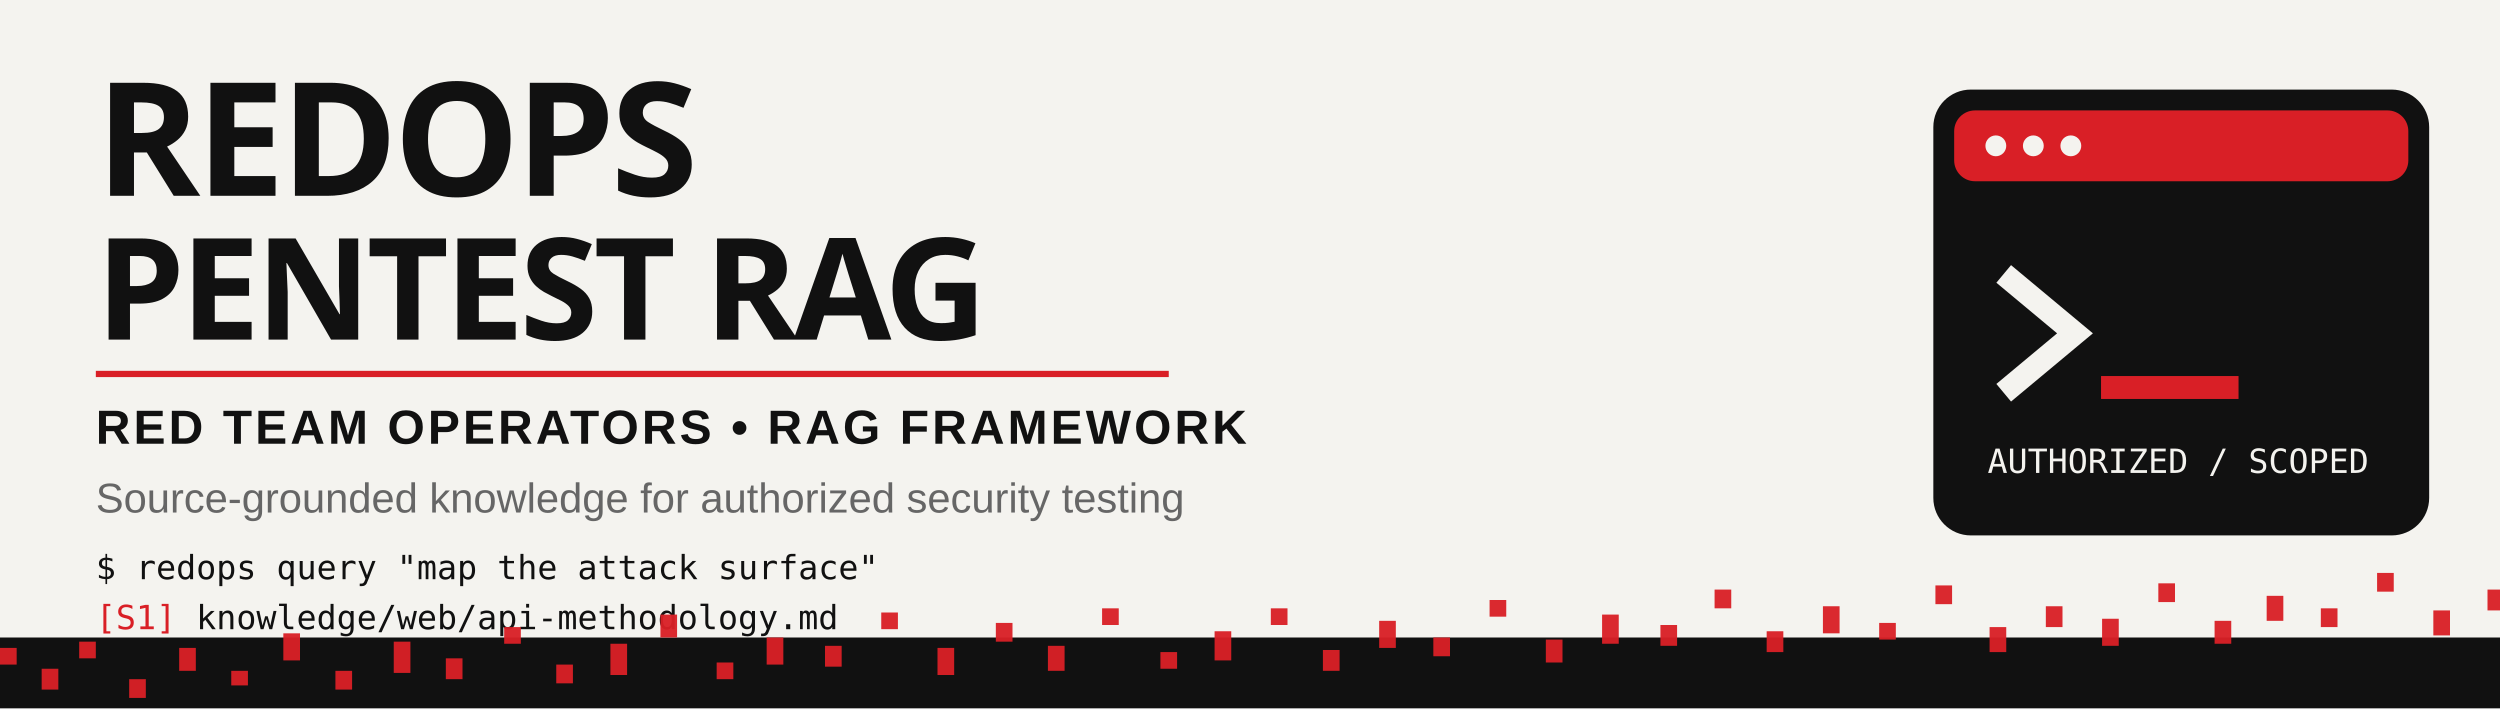
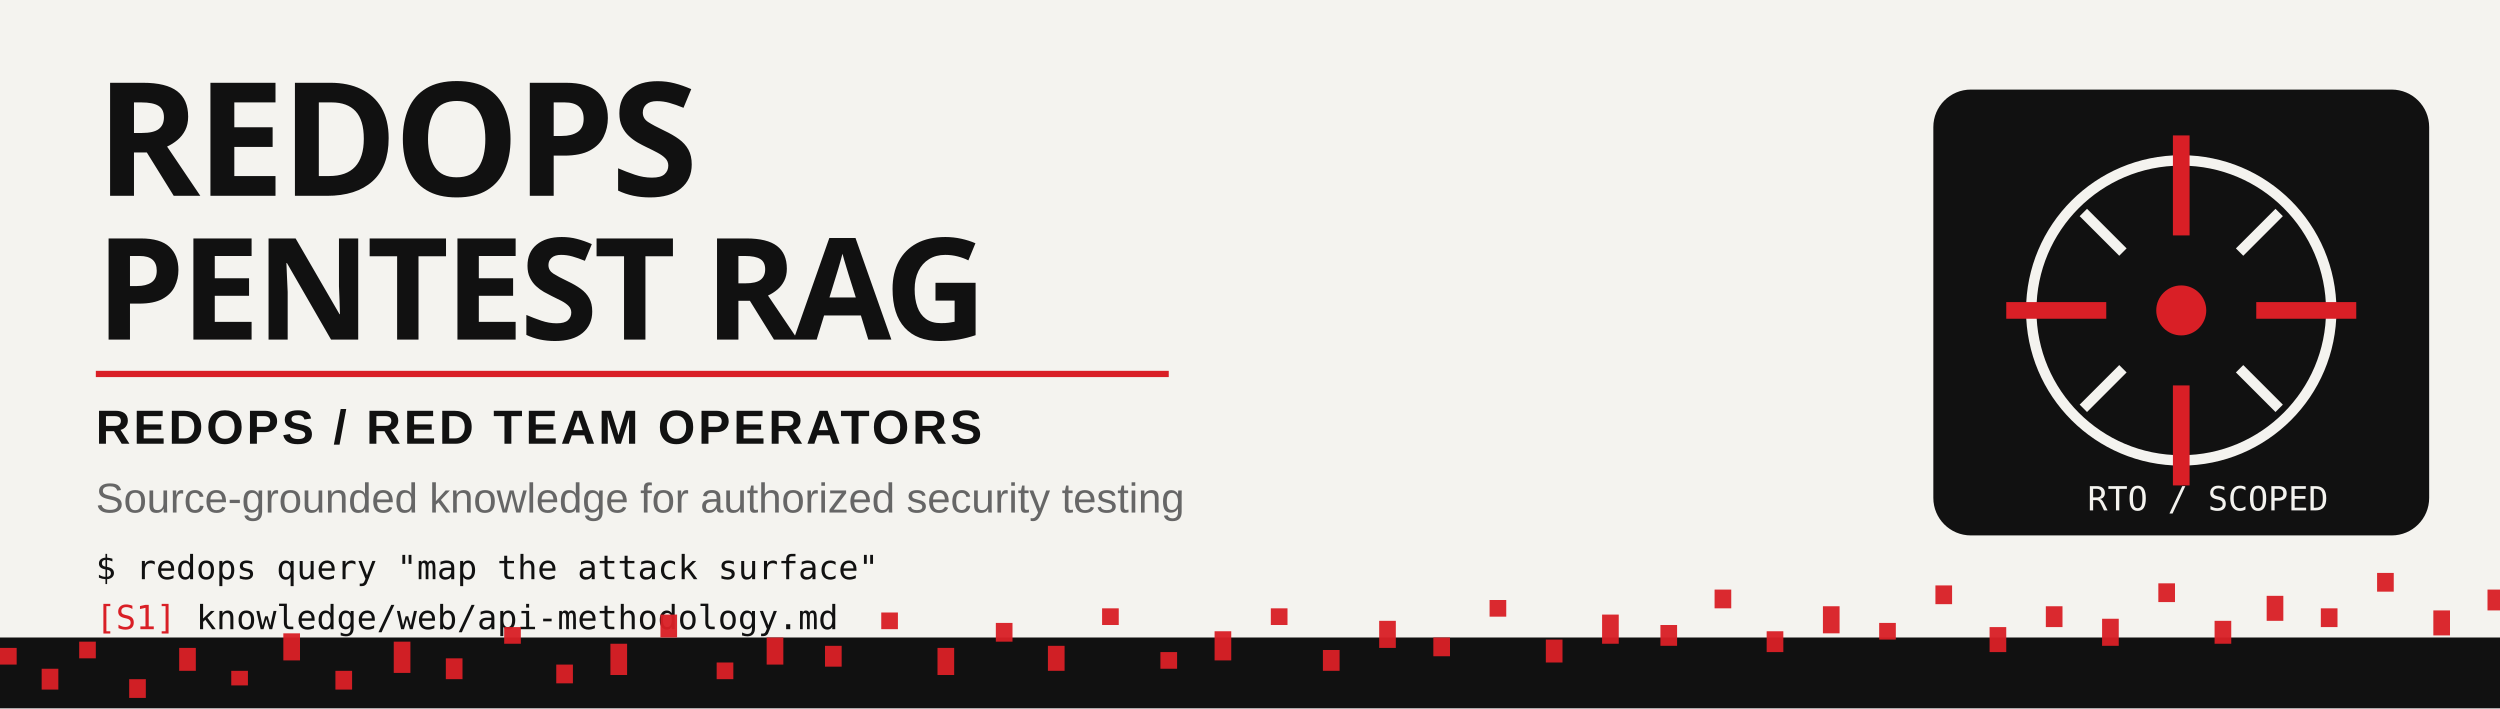
<svg xmlns="http://www.w3.org/2000/svg" width="1200" height="340" viewBox="0 0 1200 340" role="img" aria-labelledby="title desc">
  <rect width="1200" height="340" fill="#f4f3ef" />
  <g fill="#111111" font-family="Arial Black, Impact, sans-serif" font-weight="900">
    <text x="46" y="94" font-size="76" letter-spacing="-2">REDOPS</text>
    <text x="46" y="163" font-size="68" letter-spacing="-2">PENTEST RAG</text>
  </g>
  <rect x="46" y="178" width="515" height="3" fill="#d91f26" />
-   <text x="46" y="213" fill="#111111" font-family="Arial, sans-serif" font-size="23" font-weight="700" letter-spacing="1.5">RED TEAM OPERATORS • RAG FRAMEWORK</text>
+   <text x="46" y="213" fill="#111111" font-family="Arial, sans-serif" font-size="23" font-weight="700" letter-spacing="1.5">REDOPS / RED TEAM OPERATORS</text>
  <text x="46" y="246" fill="#666666" font-family="Arial, sans-serif" font-size="20">Source-grounded knowledge for authorized security testing</text>
  <g fill="#111111" font-family="monospace" font-size="16">
    <text x="46" y="278">$ redops query "map the attack surface"</text>
    <text x="46" y="302">
      <tspan fill="#d91f26">[S1]</tspan> knowledge/web/api-methodology.md</text>
  </g>
-   <g transform="translate(928,43)" fill="#111111">
-     <rect width="238" height="214" rx="18" />
-     <rect x="10" y="10" width="218" height="34" rx="10" fill="#d91f26" />
-     <circle cx="30" cy="27" r="5" fill="#f4f3ef" />
-     <circle cx="48" cy="27" r="5" fill="#f4f3ef" />
-     <circle cx="66" cy="27" r="5" fill="#f4f3ef" />
-     <path d="M38 92 68 117 38 142" fill="none" stroke="#f4f3ef" stroke-width="11" stroke-linecap="square" />
-     <path d="M86 143h55" fill="none" stroke="#d91f26" stroke-width="11" stroke-linecap="square" />
-     <text x="26" y="184" fill="#f4f3ef" font-family="monospace" font-size="16">AUTHORIZED / SCOPED</text>
+   <g transform="translate(928,43)">
+     <rect width="238" height="214" rx="18" fill="#111111" />
+     <circle cx="119" cy="106" r="72" fill="none" stroke="#f4f3ef" stroke-width="5" />
+     <circle cx="119" cy="106" r="12" fill="#d91f26" />
+     <path d="M119 22v48M119 142v48M35 106h48M155 106h48" stroke="#d91f26" stroke-width="8" />
+     <path d="M72 59 91 78M166 59l-19 19M72 153l19-19M166 153l-19-19" stroke="#f4f3ef" stroke-width="5" />
+     <text x="74" y="202" fill="#f4f3ef" font-family="monospace" font-size="16">RTO / SCOPED</text>
  </g>
  <rect y="306" width="1200" height="34" fill="#111111" />
  <path d="M0 311h8v8H0zm20 10h8v10h-8zm18-13h8v8h-8zm24 18h8v9h-8zm24-15h8v11h-8zm25 11h8v7h-8zm25-18h8v13h-8zm25 18h8v9h-8zm28-14h8v15h-8zm25 8h8v10h-8zm28-15h8v8h-8zm25 18h8v9h-8zm26-10h8v15h-8zm24-14h8v11h-8zm27 23h8v8h-8zm24-12h8v13h-8zm28 4h8v10h-8zm27-16h8v8h-8zm27 17h8v13h-8zm28-12h8v9h-8zm25 11h8v12h-8zm26-18h8v8h-8zm28 21h8v8h-8zm26-10h8v14h-8zm27-11h8v8h-8zm25 20h8v10h-8zm27-14h8v13h-8zm26 8h8v9h-8zm27-18h8v8h-8zm27 19h8v11h-8zm27-12h8v14h-8zm28 5h8v10h-8zm26-17h8v9h-8zm25 20h8v10h-8zm27-12h8v13h-8zm27 8h8v8h-8zm27-18h8v9h-8zm26 20h8v12h-8zm27-10h8v10h-8zm27 6h8v13h-8zm27-17h8v9h-8zm27 18h8v11h-8zm25-12h8v12h-8zm26 6h8v9h-8zm27-17h8v9h-8zm27 18h8v12h-8zm26-10h8v10h-8zm28 7h8v13h-8zm27-19h8v10h-8zm26 19h8v9h-8zm27-13h8v12h-8zm27 8h8v10h-8zm27-18h8v9h-8zm27 17h8v13h-8zm25-12h8v11h-8zm26 6h8v10h-8zm27-16h8v8h-8zm28 18h8v12h-8zm26-12h8v11h-8zm27 7h8v9h-8zm26-16h8v10h-8zm27 19h8v12h-8zm26-11h8v10h-8zm27 5h8v11h-8zm26-16h8v9h-8zm27 18h8v12h-8zm26-11h8v11h-8zm27 5h8v10h-8zm26-17h8v8h-8zm27 18h8v11h-8zm26-11h8v13h-8zm27 7h8v10h-8z" fill="#d91f26" opacity=".95" />
</svg>
